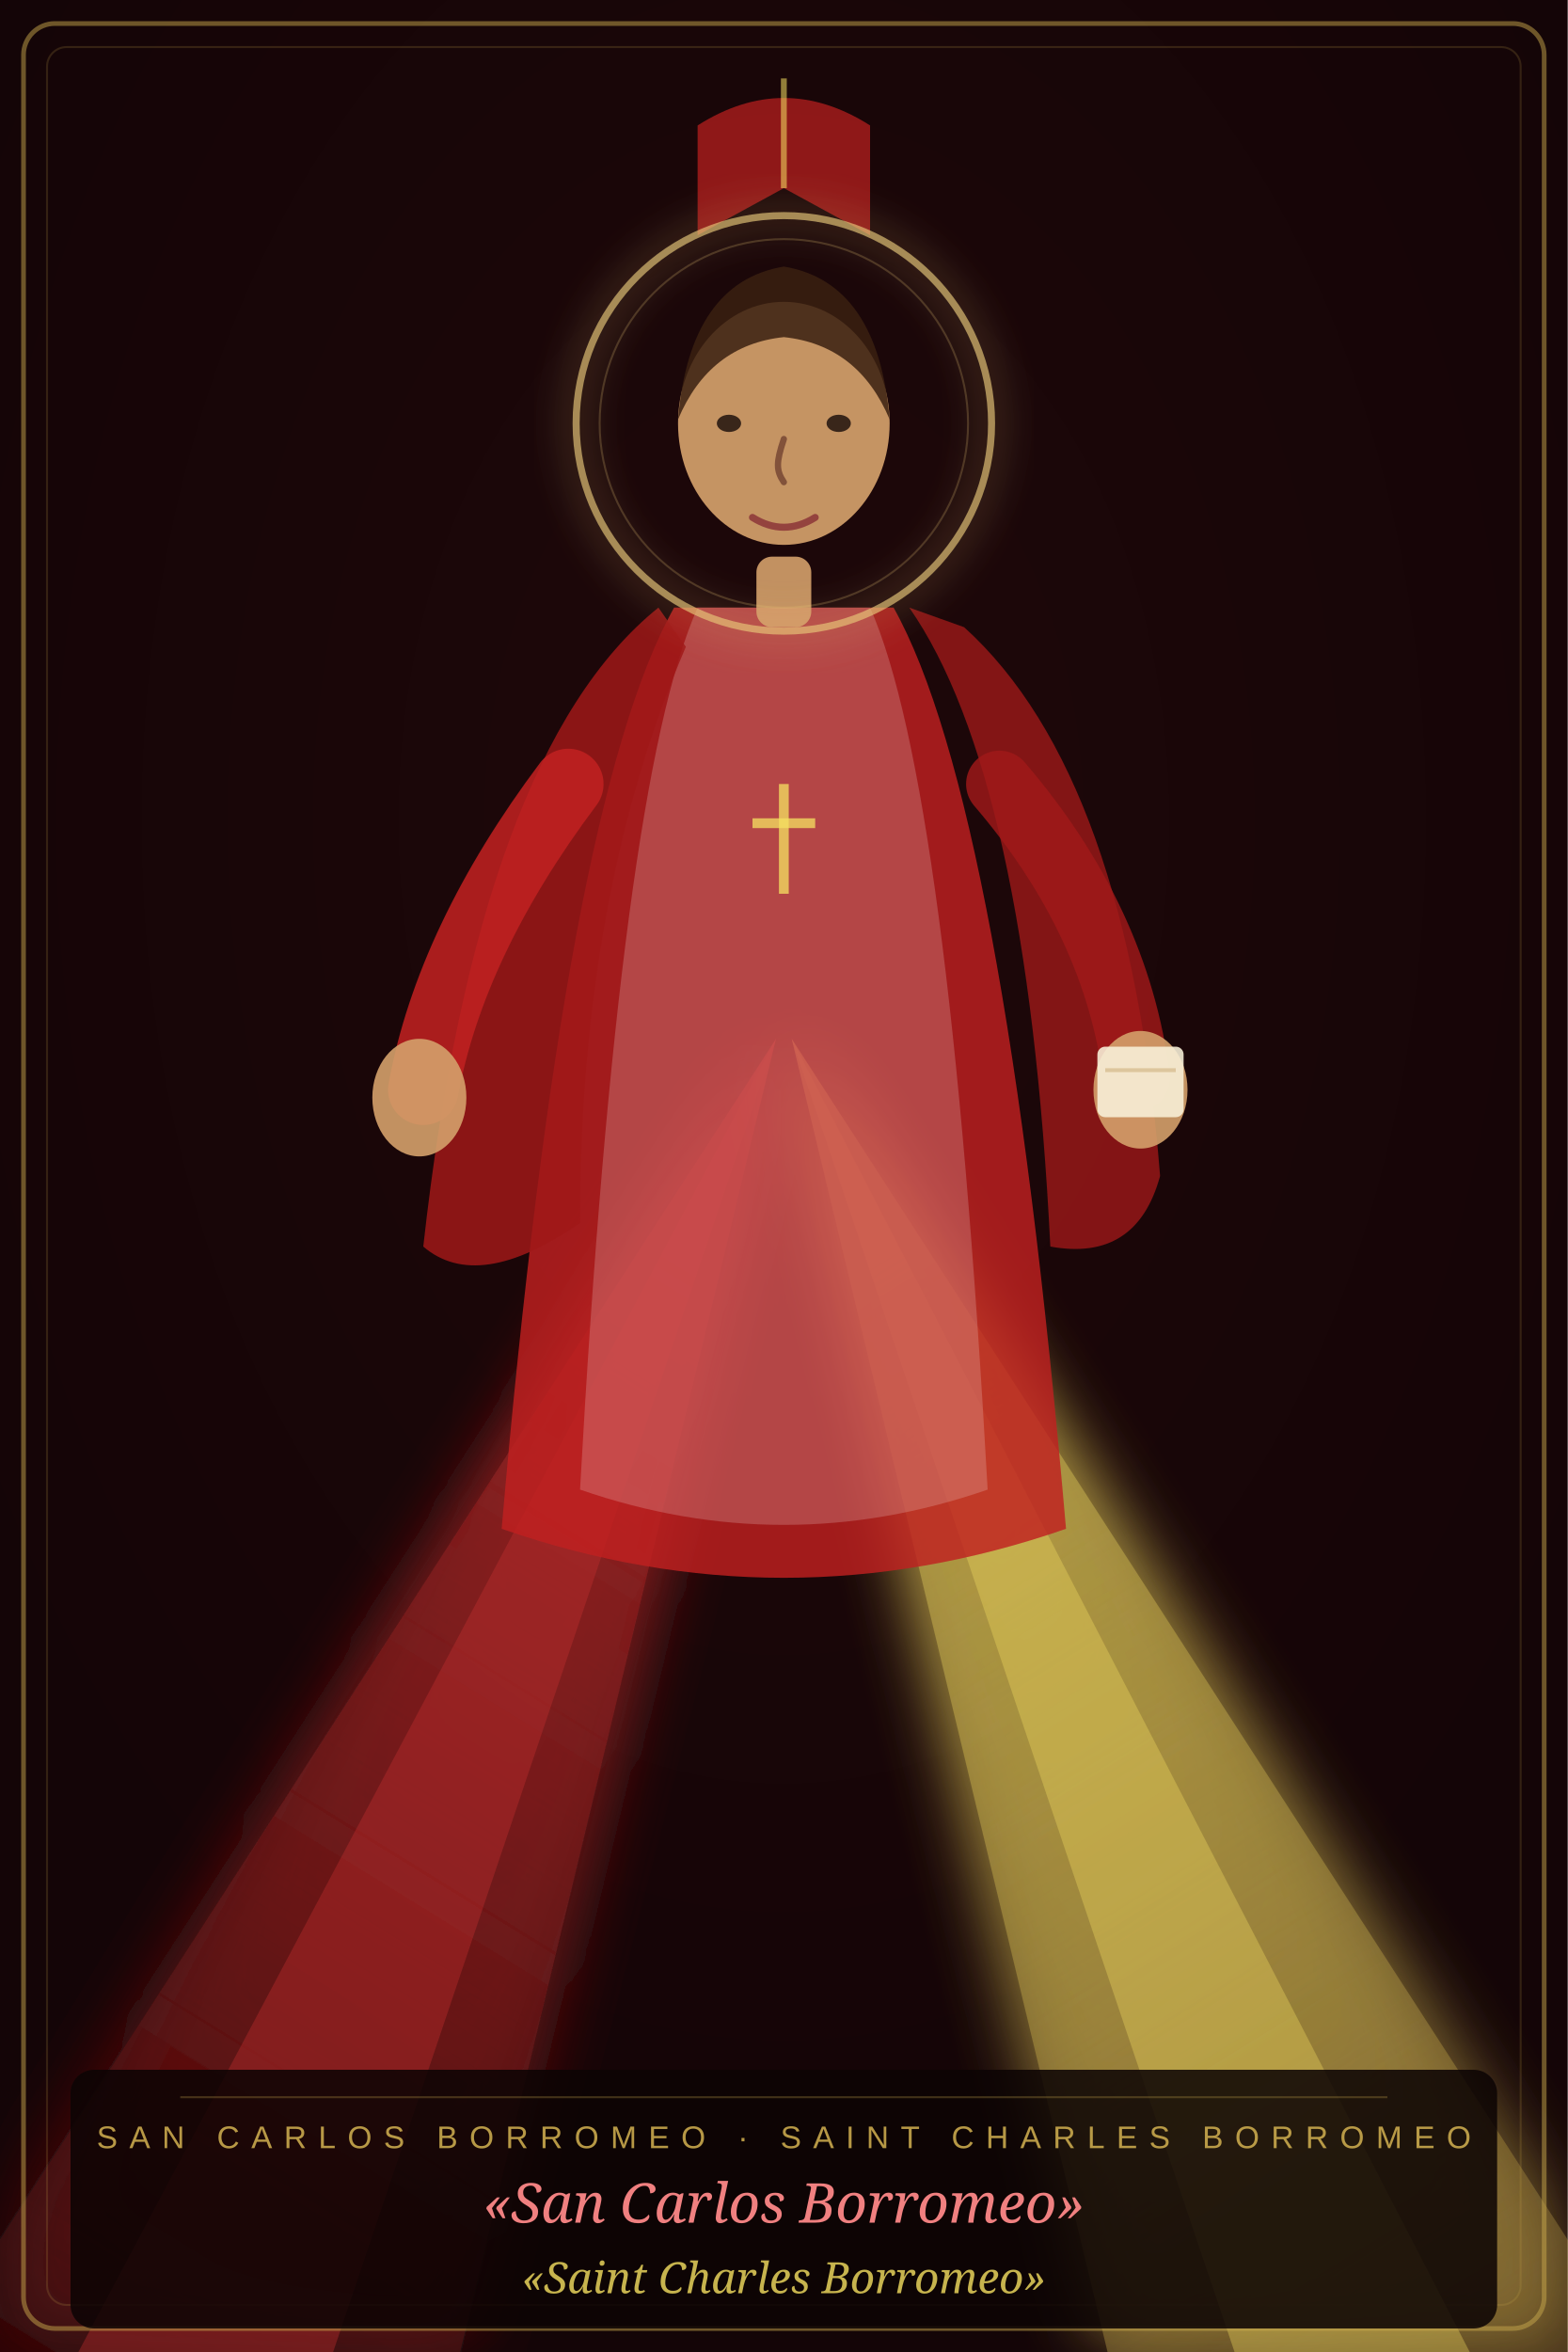
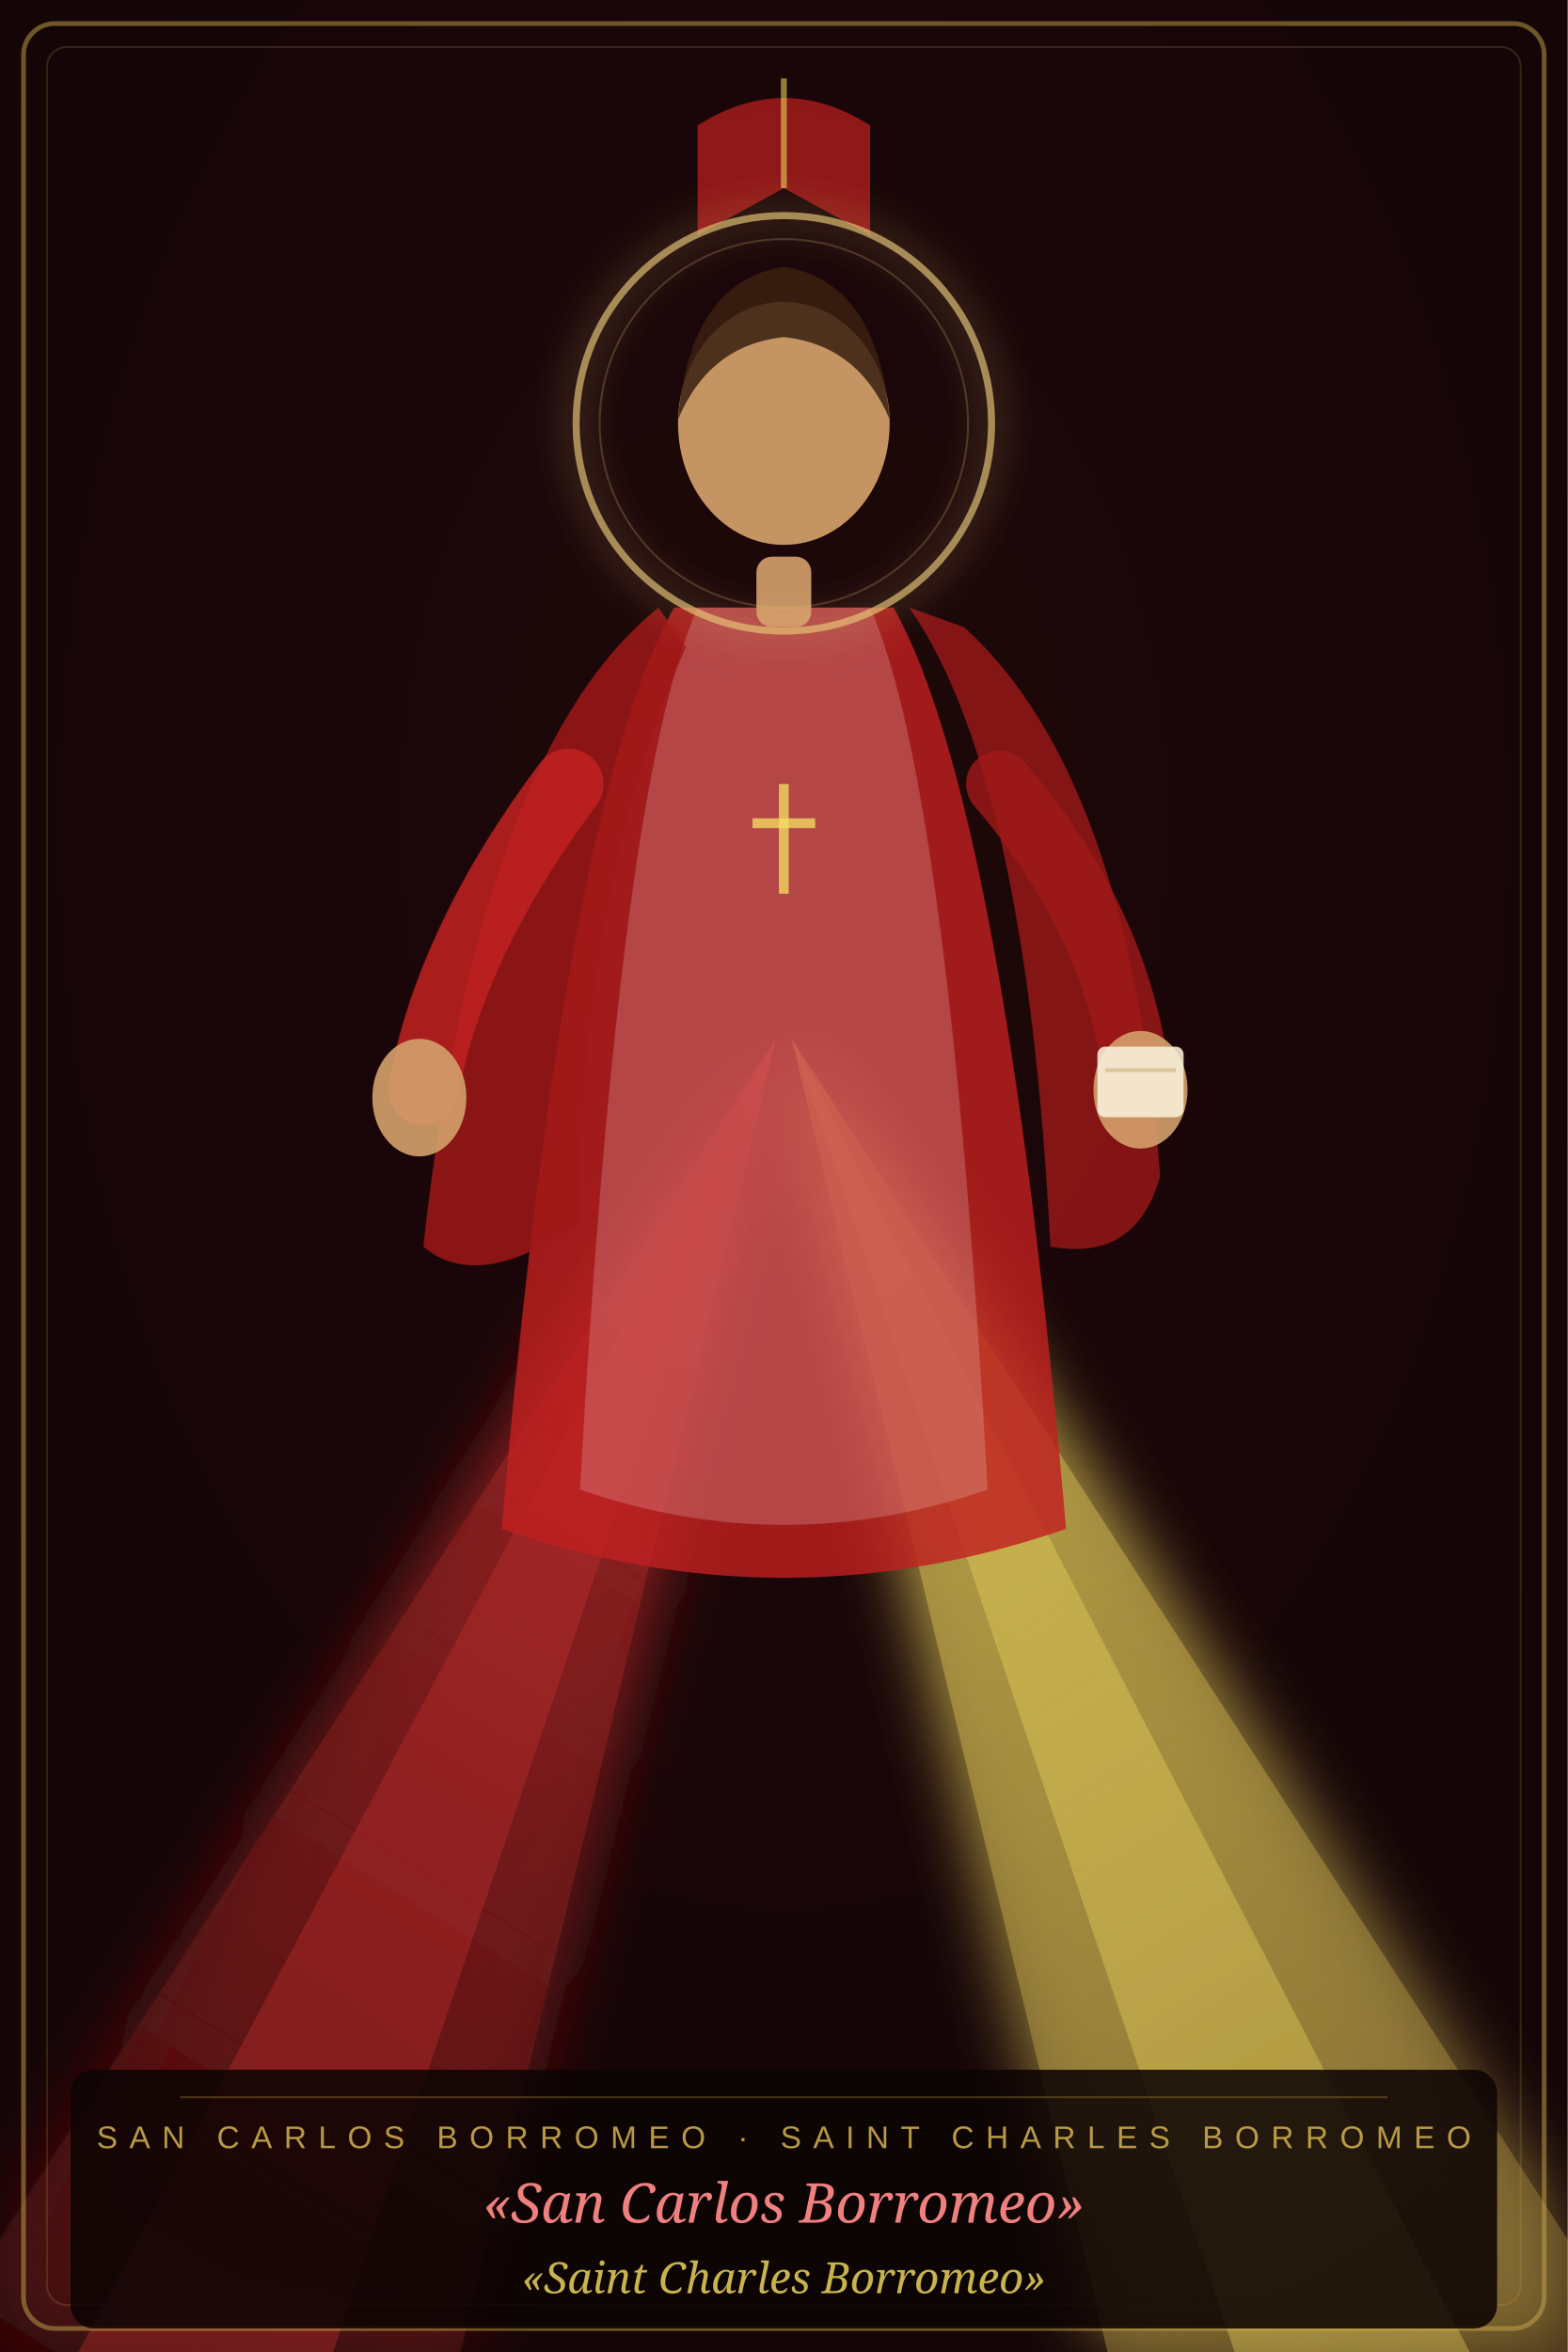
<svg xmlns="http://www.w3.org/2000/svg" viewBox="0 0 400 600">
  <defs>
    <radialGradient id="skc-bg" cx="50%" cy="35%" r="65%">
      <stop offset="0%" stop-color="#180808" />
      <stop offset="100%" stop-color="#0c0404" />
    </radialGradient>
    <linearGradient id="skc-r1" x1="50%" y1="0%" x2="10%" y2="100%">
      <stop offset="0%" stop-color="#c83030" stop-opacity="1" />
      <stop offset="100%" stop-color="#601010" stop-opacity="0.4" />
    </linearGradient>
    <linearGradient id="skc-r2" x1="50%" y1="0%" x2="90%" y2="100%">
      <stop offset="0%" stop-color="#f5e060" stop-opacity="1" />
      <stop offset="100%" stop-color="#c9a84c" stop-opacity="0.4" />
    </linearGradient>
    <filter id="skc-gl">
      <feGaussianBlur stdDeviation="9" result="b" />
      <feMerge>
        <feMergeNode in="b" />
        <feMergeNode in="b" />
        <feMergeNode in="SourceGraphic" />
      </feMerge>
    </filter>
    <filter id="skc-g2">
      <feGaussianBlur stdDeviation="5" result="b" />
      <feMerge>
        <feMergeNode in="b" />
        <feMergeNode in="SourceGraphic" />
      </feMerge>
    </filter>
  </defs>
  <rect width="400" height="600" fill="url(#skc-bg)" />
  <rect width="400" height="600" fill="#500818" opacity="0.12" />
  <polygon points="198,265 -25,610 115,610" fill="url(#skc-r1)" filter="url(#skc-gl)" opacity="0.72" />
  <polygon points="198,265 20,600  85,600" fill="#c83030" opacity="0.36" />
  <polygon points="202,265 425,610 285,610" fill="url(#skc-r2)" filter="url(#skc-gl)" opacity="0.70" />
  <polygon points="202,265 375,600 315,600" fill="#f5e060" opacity="0.34" />
  <path d="M172,155 Q144,205 128,390 Q200,415 272,390 Q256,205 228,155 Z" fill="#c02020" opacity="0.82" />
  <path d="M178,155 Q158,200 148,380 Q200,398 252,380 Q242,200 222,155 Z" fill="#f8f0f0" opacity="0.20" />
  <path d="M168,155 Q122,192 108,318 Q122,330 148,312 Q148,228 175,165 Z" fill="#a01818" opacity="0.84" />
  <path d="M232,155 Q262,198 268,318 Q290,322 296,300 Q288,198 246,160 Z" fill="#a01818" opacity="0.78" />
  <path d="M145,200 Q115,240 108,278" stroke="#c02020" stroke-width="18" fill="none" stroke-linecap="round" opacity="0.86" />
  <path d="M255,200 Q285,235 290,275" stroke="#a01818" stroke-width="17" fill="none" stroke-linecap="round" opacity="0.82" />
  <ellipse cx="107" cy="280" rx="12" ry="15" fill="#d4a06a" opacity="0.9" />
  <ellipse cx="291" cy="278" rx="12" ry="15" fill="#d4a06a" opacity="0.9" />
  <line x1="200" y1="200" x2="200" y2="228" stroke="#f5e060" stroke-width="2.5" opacity="0.75" />
  <line x1="192" y1="210" x2="208" y2="210" stroke="#f5e060" stroke-width="2.5" opacity="0.75" />
  <rect x="280" y="267" width="22" height="18" rx="2" fill="#f8f0d8" opacity="0.88" />
  <path d="M282,273 L300,273" stroke="#c8a870" stroke-width="1" opacity="0.5" />
  <path d="M178,60 L178,32 Q200,18 222,32 L222,60 L200,48 Z" fill="#c02020" opacity="0.70" />
  <line x1="200" y1="48" x2="200" y2="20" stroke="#f5e060" stroke-width="1.5" opacity="0.55" />
  <rect x="193" y="142" width="14" height="18" rx="4" fill="#d4a06a" opacity="0.9" />
  <ellipse cx="200" cy="108" rx="27" ry="31" fill="#d4a06a" opacity="0.92" />
  <path d="M173,107 Q176,72 200,68 Q224,72 227,107 Q219,88 200,86 Q181,88 173,107 Z" fill="#3a2010" opacity="0.85" />
  <circle cx="200" cy="108" r="53" fill="none" stroke="#e8c97a" stroke-width="1.8" stroke-opacity="0.65" filter="url(#skc-g2)" />
  <circle cx="200" cy="108" r="47" fill="none" stroke="#e8c97a" stroke-width="0.5" stroke-opacity="0.22" />
  <rect x="6" y="6" width="388" height="588" rx="8" fill="none" stroke="#c9a84c" stroke-width="1.2" stroke-opacity="0.5" />
  <rect x="12" y="12" width="376" height="576" rx="5" fill="none" stroke="#c9a84c" stroke-width="0.5" stroke-opacity="0.18" />
  <rect x="18" y="528" width="364" height="66" rx="6" fill="#0c0404" opacity="0.86" />
  <line x1="46" y1="535" x2="354" y2="535" stroke="#c9a84c" stroke-width="0.5" stroke-opacity="0.28" />
  <text x="200" y="548" text-anchor="middle" font-family="Arial,sans-serif" font-size="8" fill="#c9a84c" letter-spacing="3" opacity="0.9">SAN CARLOS BORROMEO  ·  SAINT CHARLES BORROMEO</text>
  <text x="200" y="567" text-anchor="middle" font-family="Georgia,serif" font-size="14" fill="#f08080" font-style="italic">«San Carlos Borromeo»</text>
  <text x="200" y="585" text-anchor="middle" font-family="Georgia,serif" font-size="11" fill="#f5e060" font-style="italic" opacity="0.8">«Saint Charles Borromeo»</text>
-   <g id="tup-face-features" opacity="0.9">
-     <ellipse id="tup-eye-left" cx="186" cy="108" rx="3.1" ry="2.2" fill="#2a1a12" />
-     <ellipse id="tup-eye-right" cx="214" cy="108" rx="3.1" ry="2.2" fill="#2a1a12" />
-     <path id="tup-nose" d="M200 112 C198 118, 198 120, 200 123" stroke="#7b4a35" stroke-width="1.6" fill="none" stroke-linecap="round" />
-     <path id="tup-mouth" d="M192 132 Q200 137 208 132" stroke="#8f3a3a" stroke-width="1.8" fill="none" stroke-linecap="round" />
-   </g>
</svg>
